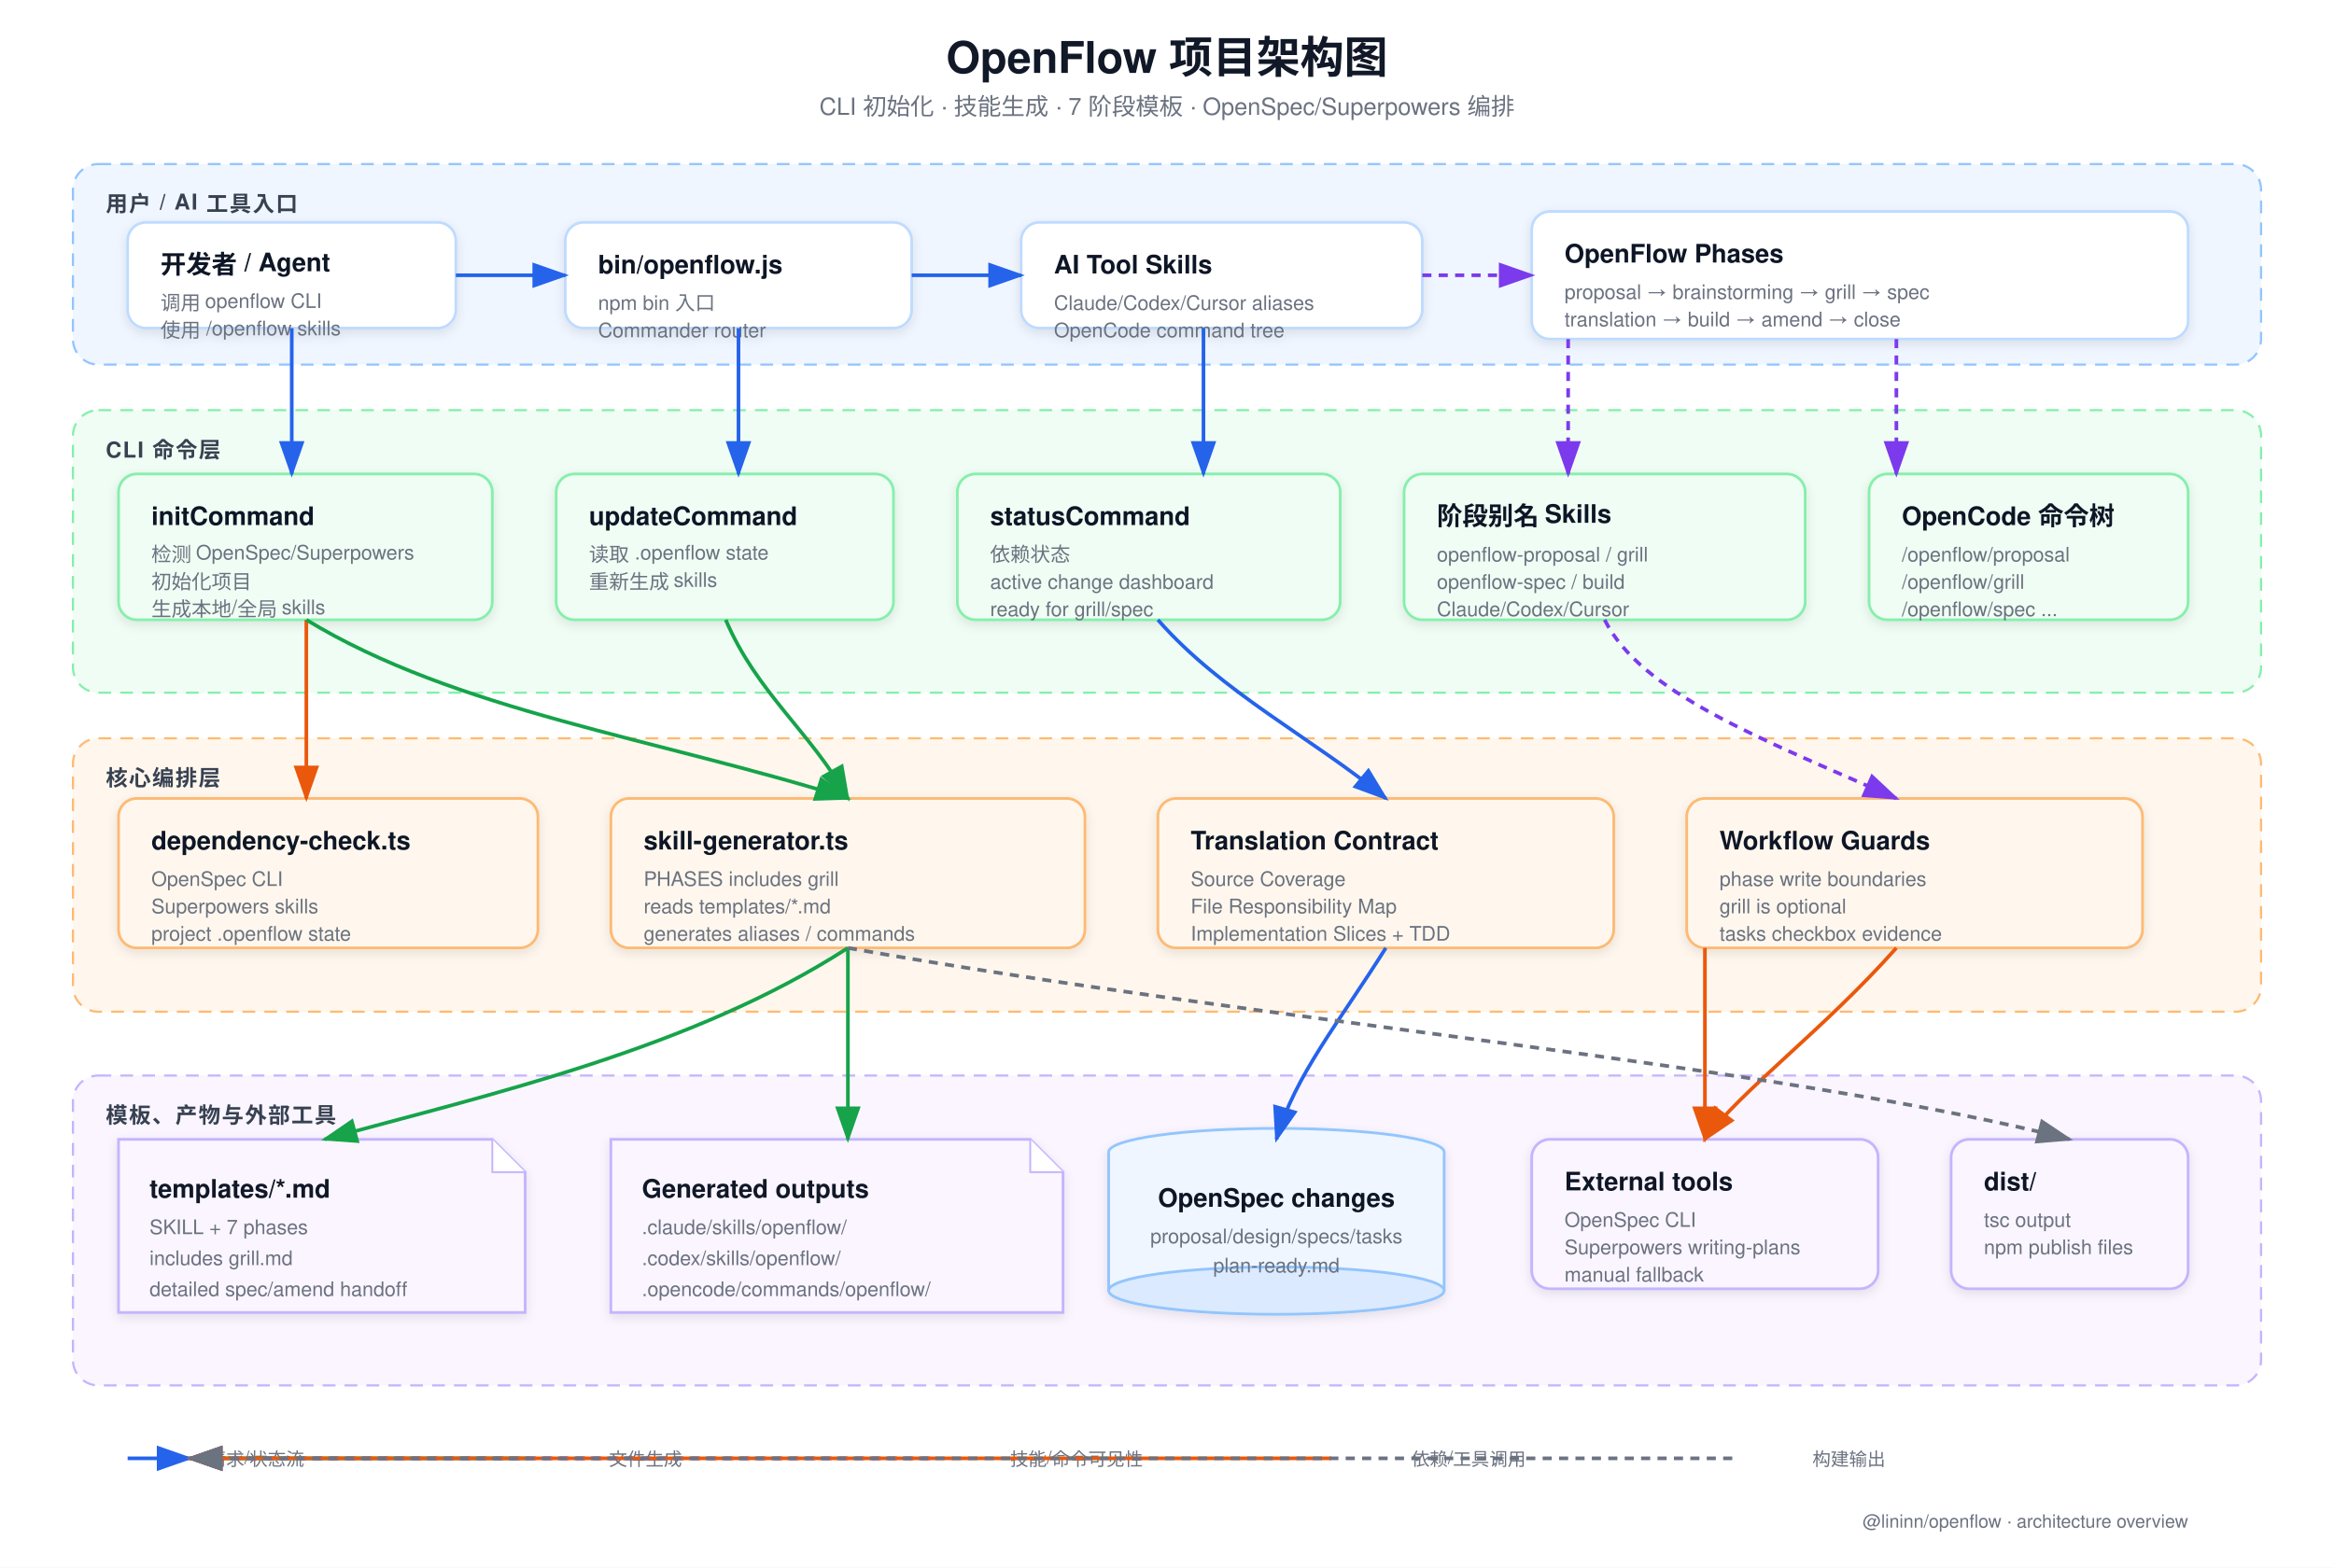
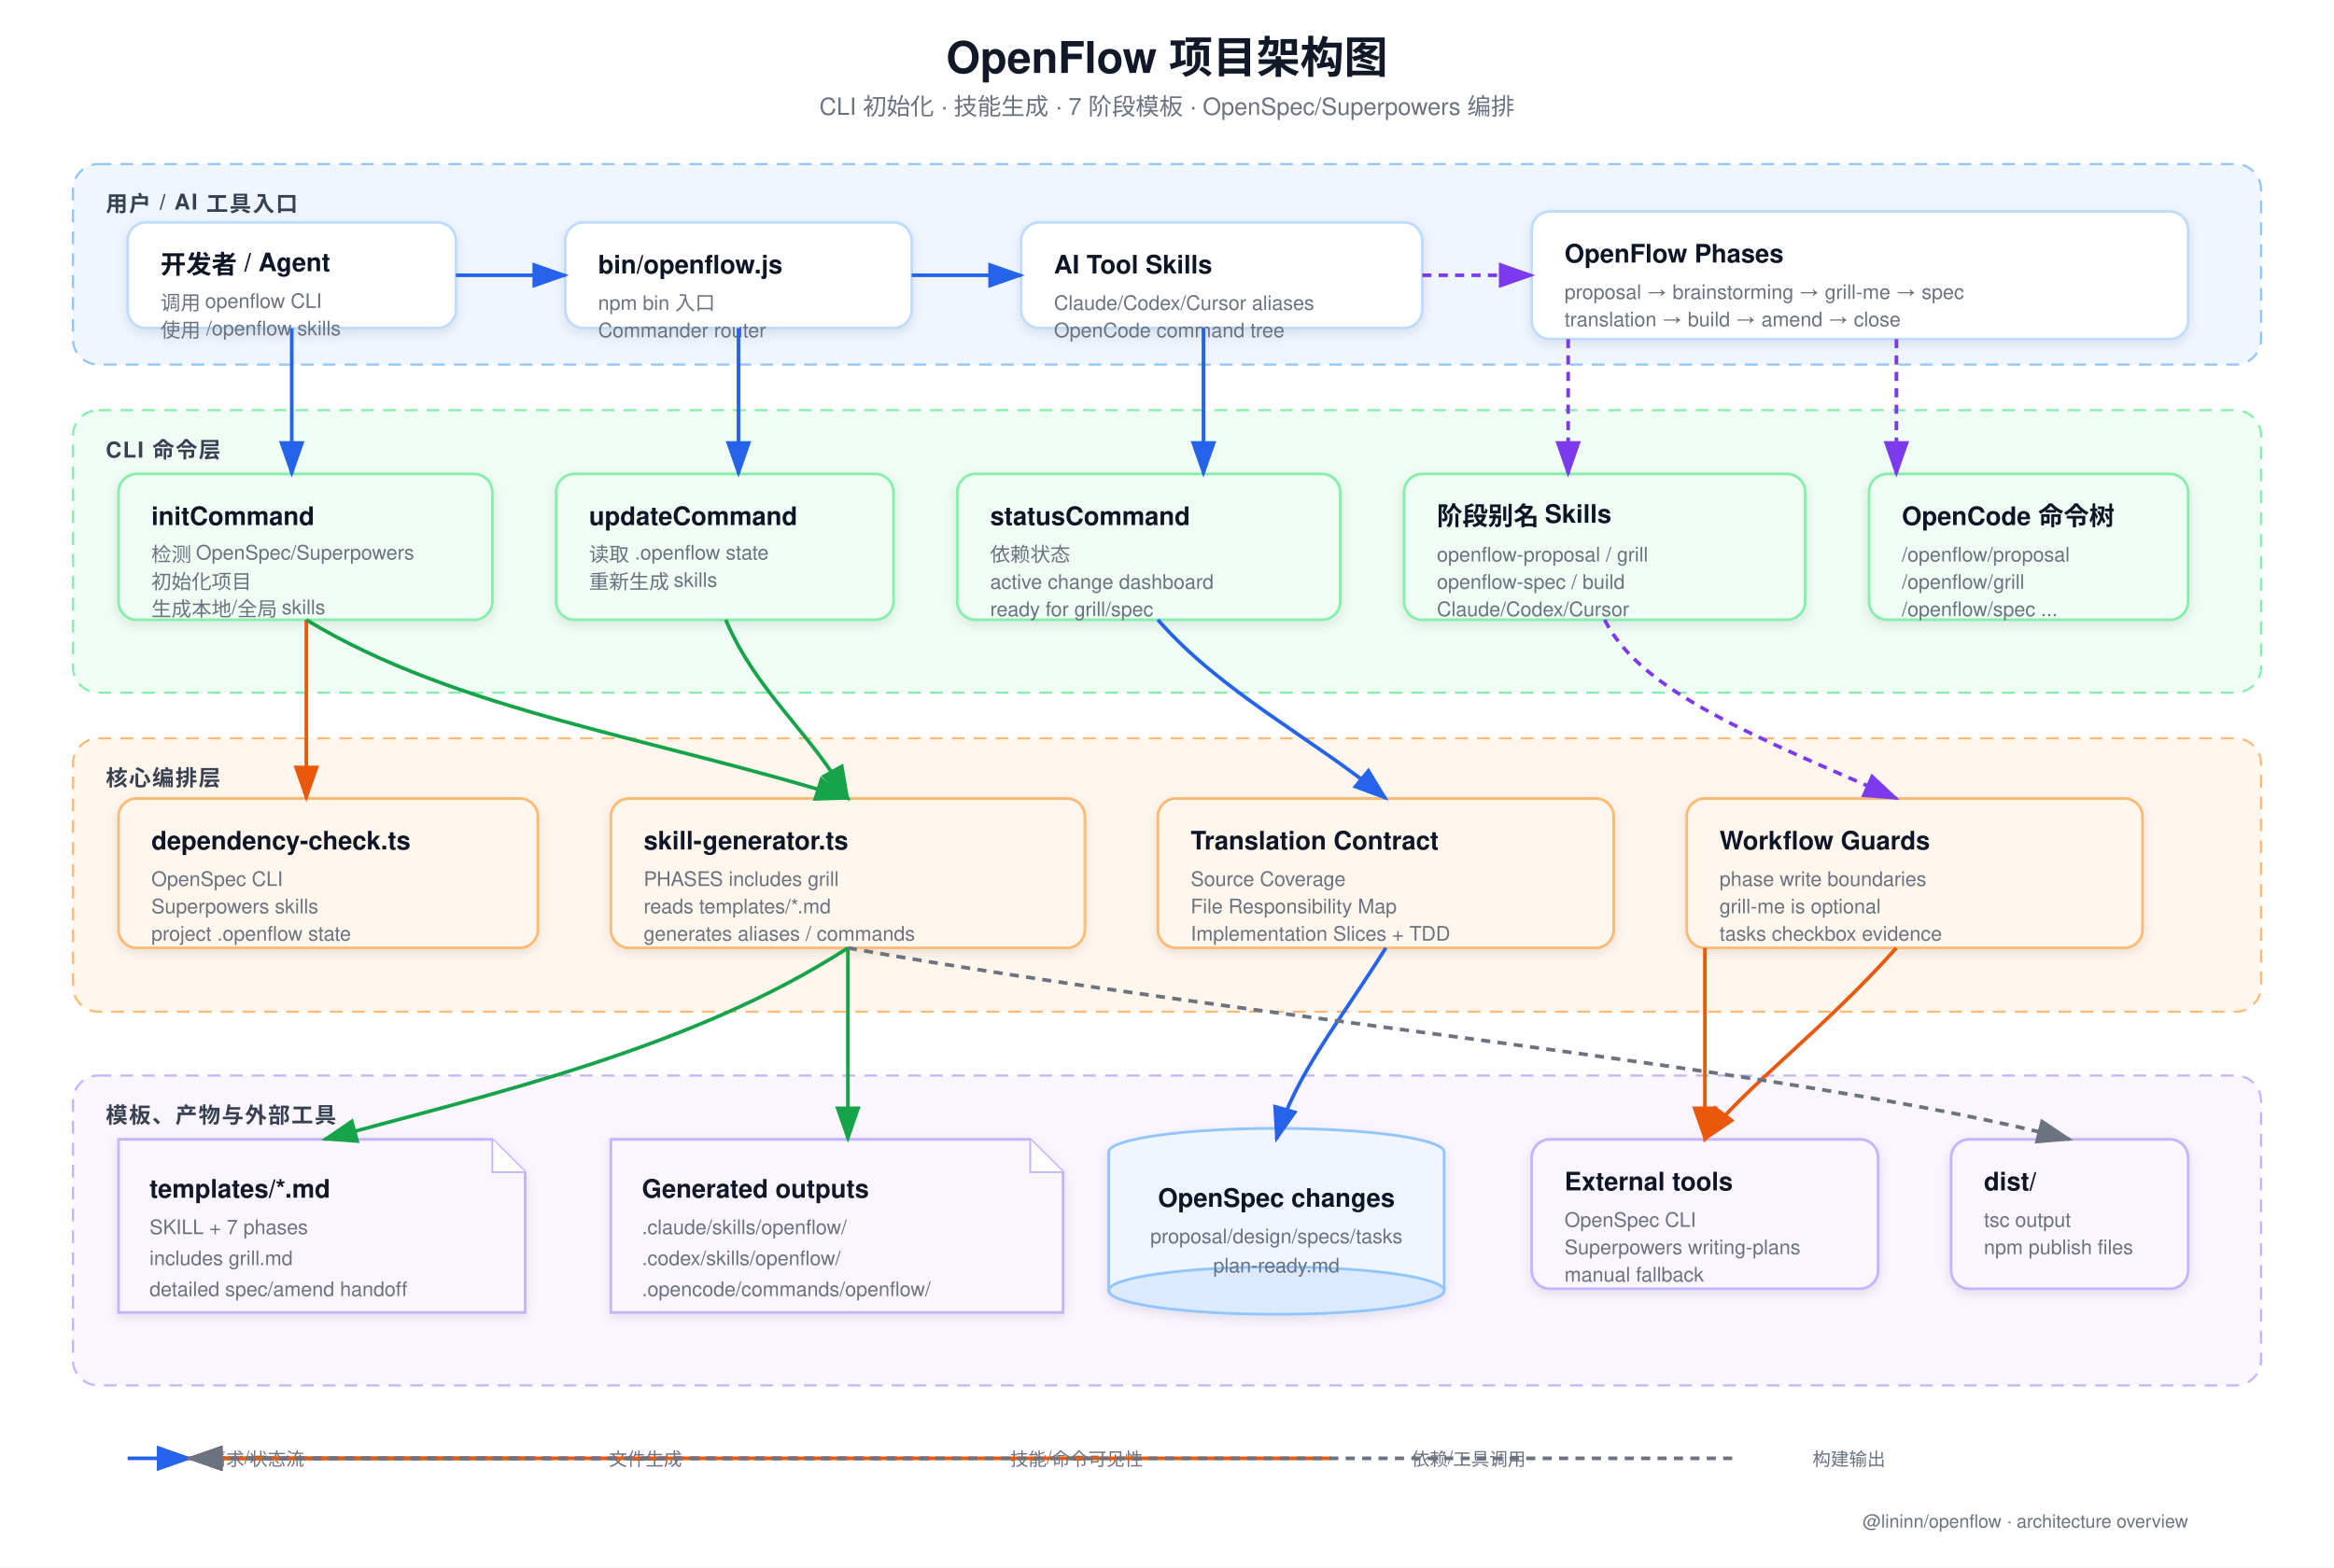
<svg xmlns="http://www.w3.org/2000/svg" viewBox="0 0 1280 860" width="1280" height="860">
  <style>
    text { font-family: 'Helvetica Neue', Helvetica, Arial, 'PingFang SC', 'Microsoft YaHei', 'Microsoft JhengHei', 'SimHei', sans-serif; }
    .title { fill:#111827; font-size:24px; font-weight:700; }
    .subtitle { fill:#6b7280; font-size:13px; }
    .layer { fill:#374151; font-size:12px; font-weight:700; letter-spacing:0.06em; }
    .node-title { fill:#111827; font-size:14px; font-weight:700; }
    .node-sub { fill:#6b7280; font-size:11px; }
    .small { fill:#6b7280; font-size:10px; }
  </style>
  <defs>
    <marker id="arrow-blue" markerWidth="10" markerHeight="7" refX="9" refY="3.5" orient="auto">
      <polygon points="0 0,10 3.5,0 7" fill="#2563eb" />
    </marker>
    <marker id="arrow-green" markerWidth="10" markerHeight="7" refX="9" refY="3.5" orient="auto">
      <polygon points="0 0,10 3.5,0 7" fill="#16a34a" />
    </marker>
    <marker id="arrow-purple" markerWidth="10" markerHeight="7" refX="9" refY="3.5" orient="auto">
      <polygon points="0 0,10 3.5,0 7" fill="#7c3aed" />
    </marker>
    <marker id="arrow-orange" markerWidth="10" markerHeight="7" refX="9" refY="3.5" orient="auto">
      <polygon points="0 0,10 3.5,0 7" fill="#ea580c" />
    </marker>
    <marker id="arrow-gray" markerWidth="10" markerHeight="7" refX="9" refY="3.5" orient="auto">
      <polygon points="0 0,10 3.5,0 7" fill="#6b7280" />
    </marker>
    <filter id="shadow" x="-16%" y="-16%" width="132%" height="132%">
      <feDropShadow dx="0" dy="2" stdDeviation="3" flood-color="#000000" flood-opacity="0.10" />
    </filter>
  </defs>
  <rect width="1280" height="860" fill="#ffffff" />
  <text x="640" y="40" text-anchor="middle" class="title">OpenFlow 项目架构图</text>
  <text x="640" y="63" text-anchor="middle" class="subtitle">CLI 初始化 · 技能生成 · 7 阶段模板 · OpenSpec/Superpowers 编排</text>
  <rect x="40" y="90" width="1200" height="110" rx="14" fill="#eff6ff" stroke="#93c5fd" stroke-width="1.2" stroke-dasharray="7,5" />
  <text x="58" y="116" class="layer">用户 / AI 工具入口</text>
  <rect x="40" y="225" width="1200" height="155" rx="14" fill="#f0fdf4" stroke="#86efac" stroke-width="1.2" stroke-dasharray="7,5" />
  <text x="58" y="251" class="layer">CLI 命令层</text>
  <rect x="40" y="405" width="1200" height="150" rx="14" fill="#fff7ed" stroke="#fdba74" stroke-width="1.2" stroke-dasharray="7,5" />
  <text x="58" y="431" class="layer">核心编排层</text>
  <rect x="40" y="590" width="1200" height="170" rx="14" fill="#faf5ff" stroke="#c4b5fd" stroke-width="1.2" stroke-dasharray="7,5" />
  <text x="58" y="616" class="layer">模板、产物与外部工具</text>
  <g filter="url(#shadow)">
    <rect x="70" y="122" width="180" height="58" rx="10" fill="#ffffff" stroke="#bfdbfe" stroke-width="1.5" />
    <text x="88" y="150" class="node-title">开发者 / Agent</text>
    <text x="88" y="170" class="node-sub">调用 openflow CLI</text>
    <text x="88" y="185" class="node-sub">使用 /openflow skills</text>
  </g>
  <g filter="url(#shadow)">
    <rect x="310" y="122" width="190" height="58" rx="10" fill="#ffffff" stroke="#bfdbfe" stroke-width="1.5" />
    <text x="328" y="150" class="node-title">bin/openflow.js</text>
    <text x="328" y="170" class="node-sub">npm bin 入口</text>
    <text x="328" y="185" class="node-sub">Commander router</text>
  </g>
  <g filter="url(#shadow)">
    <rect x="560" y="122" width="220" height="58" rx="10" fill="#ffffff" stroke="#bfdbfe" stroke-width="1.5" />
    <text x="578" y="150" class="node-title">AI Tool Skills</text>
    <text x="578" y="170" class="node-sub">Claude/Codex/Cursor aliases</text>
    <text x="578" y="185" class="node-sub">OpenCode command tree</text>
  </g>
  <g filter="url(#shadow)">
    <rect x="840" y="116" width="360" height="70" rx="10" fill="#ffffff" stroke="#bfdbfe" stroke-width="1.5" />
    <text x="858" y="144" class="node-title">OpenFlow Phases</text>
-     <text x="858" y="164" class="node-sub">proposal → brainstorming → grill → spec</text>
+     <text x="858" y="164" class="node-sub">proposal → brainstorming → grill-me → spec</text>
    <text x="858" y="179" class="node-sub">translation → build → amend → close</text>
  </g>
  <g filter="url(#shadow)">
    <rect x="65" y="260" width="205" height="80" rx="10" fill="#f0fdf4" stroke="#86efac" stroke-width="1.5" />
    <text x="83" y="288" class="node-title">initCommand</text>
    <text x="83" y="308" class="node-sub">检测 OpenSpec/Superpowers</text>
    <text x="83" y="323" class="node-sub">初始化项目</text>
    <text x="83" y="338" class="node-sub">生成本地/全局 skills</text>
  </g>
  <g filter="url(#shadow)">
    <rect x="305" y="260" width="185" height="80" rx="10" fill="#f0fdf4" stroke="#86efac" stroke-width="1.5" />
    <text x="323" y="288" class="node-title">updateCommand</text>
    <text x="323" y="308" class="node-sub">读取 .openflow state</text>
    <text x="323" y="323" class="node-sub">重新生成 skills</text>
  </g>
  <g filter="url(#shadow)">
    <rect x="525" y="260" width="210" height="80" rx="10" fill="#f0fdf4" stroke="#86efac" stroke-width="1.5" />
    <text x="543" y="288" class="node-title">statusCommand</text>
    <text x="543" y="308" class="node-sub">依赖状态</text>
    <text x="543" y="323" class="node-sub">active change dashboard</text>
    <text x="543" y="338" class="node-sub">ready for grill/spec</text>
  </g>
  <g filter="url(#shadow)">
    <rect x="770" y="260" width="220" height="80" rx="10" fill="#f0fdf4" stroke="#86efac" stroke-width="1.5" />
    <text x="788" y="288" class="node-title">阶段别名 Skills</text>
    <text x="788" y="308" class="node-sub">openflow-proposal / grill</text>
    <text x="788" y="323" class="node-sub">openflow-spec / build</text>
    <text x="788" y="338" class="node-sub">Claude/Codex/Cursor</text>
  </g>
  <g filter="url(#shadow)">
    <rect x="1025" y="260" width="175" height="80" rx="10" fill="#f0fdf4" stroke="#86efac" stroke-width="1.5" />
    <text x="1043" y="288" class="node-title">OpenCode 命令树</text>
    <text x="1043" y="308" class="node-sub">/openflow/proposal</text>
    <text x="1043" y="323" class="node-sub">/openflow/grill</text>
    <text x="1043" y="338" class="node-sub">/openflow/spec ...</text>
  </g>
  <g filter="url(#shadow)">
    <rect x="65" y="438" width="230" height="82" rx="10" fill="#fff7ed" stroke="#fdba74" stroke-width="1.5" />
    <text x="83" y="466" class="node-title">dependency-check.ts</text>
    <text x="83" y="486" class="node-sub">OpenSpec CLI</text>
    <text x="83" y="501" class="node-sub">Superpowers skills</text>
    <text x="83" y="516" class="node-sub">project .openflow state</text>
  </g>
  <g filter="url(#shadow)">
    <rect x="335" y="438" width="260" height="82" rx="10" fill="#fff7ed" stroke="#fdba74" stroke-width="1.5" />
    <text x="353" y="466" class="node-title">skill-generator.ts</text>
    <text x="353" y="486" class="node-sub">PHASES includes grill</text>
    <text x="353" y="501" class="node-sub">reads templates/*.md</text>
    <text x="353" y="516" class="node-sub">generates aliases / commands</text>
  </g>
  <g filter="url(#shadow)">
    <rect x="635" y="438" width="250" height="82" rx="10" fill="#fff7ed" stroke="#fdba74" stroke-width="1.5" />
    <text x="653" y="466" class="node-title">Translation Contract</text>
    <text x="653" y="486" class="node-sub">Source Coverage</text>
    <text x="653" y="501" class="node-sub">File Responsibility Map</text>
    <text x="653" y="516" class="node-sub">Implementation Slices + TDD</text>
  </g>
  <g filter="url(#shadow)">
    <rect x="925" y="438" width="250" height="82" rx="10" fill="#fff7ed" stroke="#fdba74" stroke-width="1.5" />
    <text x="943" y="466" class="node-title">Workflow Guards</text>
    <text x="943" y="486" class="node-sub">phase write boundaries</text>
-     <text x="943" y="501" class="node-sub">grill is optional</text>
+     <text x="943" y="501" class="node-sub">grill-me is optional</text>
    <text x="943" y="516" class="node-sub">tasks checkbox evidence</text>
  </g>
  <path d="M 65,625 L 270,625 L 288,643 L 288,720 L 65,720 Z" fill="#faf5ff" stroke="#c4b5fd" stroke-width="1.5" filter="url(#shadow)" />
  <path d="M 270,625 L 270,643 L 288,643" fill="#ffffff" stroke="#c4b5fd" stroke-width="1" />
  <text x="82" y="657" class="node-title">templates/*.md</text>
  <text x="82" y="677" class="node-sub">SKILL + 7 phases</text>
  <text x="82" y="694" class="node-sub">includes grill.md</text>
  <text x="82" y="711" class="node-sub">detailed spec/amend handoff</text>
  <path d="M 335,625 L 565,625 L 583,643 L 583,720 L 335,720 Z" fill="#faf5ff" stroke="#c4b5fd" stroke-width="1.5" filter="url(#shadow)" />
  <path d="M 565,625 L 565,643 L 583,643" fill="#ffffff" stroke="#c4b5fd" stroke-width="1" />
  <text x="352" y="657" class="node-title">Generated outputs</text>
  <text x="352" y="677" class="node-sub">.claude/skills/openflow/</text>
  <text x="352" y="694" class="node-sub">.codex/skills/openflow/</text>
  <text x="352" y="711" class="node-sub">.opencode/commands/openflow/</text>
  <g filter="url(#shadow)">
    <ellipse cx="700" cy="632" rx="92" ry="13" fill="#eff6ff" stroke="#93c5fd" stroke-width="1.5" />
    <rect x="608" y="632" width="184" height="76" fill="#eff6ff" stroke="none" />
    <line x1="608" y1="632" x2="608" y2="708" stroke="#93c5fd" stroke-width="1.5" />
    <line x1="792" y1="632" x2="792" y2="708" stroke="#93c5fd" stroke-width="1.5" />
    <ellipse cx="700" cy="708" rx="92" ry="13" fill="#dbeafe" stroke="#93c5fd" stroke-width="1.5" />
    <text x="700" y="662" text-anchor="middle" class="node-title">OpenSpec changes</text>
    <text x="700" y="682" text-anchor="middle" class="node-sub">proposal/design/specs/tasks</text>
    <text x="700" y="698" text-anchor="middle" class="node-sub">plan-ready.md</text>
  </g>
  <g filter="url(#shadow)">
    <rect x="840" y="625" width="190" height="82" rx="10" fill="#faf5ff" stroke="#c4b5fd" stroke-width="1.5" />
    <text x="858" y="653" class="node-title">External tools</text>
    <text x="858" y="673" class="node-sub">OpenSpec CLI</text>
    <text x="858" y="688" class="node-sub">Superpowers writing-plans</text>
    <text x="858" y="703" class="node-sub">manual fallback</text>
  </g>
  <g filter="url(#shadow)">
    <rect x="1070" y="625" width="130" height="82" rx="10" fill="#faf5ff" stroke="#c4b5fd" stroke-width="1.5" />
    <text x="1088" y="653" class="node-title">dist/</text>
    <text x="1088" y="673" class="node-sub">tsc output</text>
    <text x="1088" y="688" class="node-sub">npm publish files</text>
  </g>
  <path d="M 250,151 H 310" fill="none" stroke="#2563eb" stroke-width="2" marker-end="url(#arrow-blue)" />
  <path d="M 500,151 H 560" fill="none" stroke="#2563eb" stroke-width="2" marker-end="url(#arrow-blue)" />
  <path d="M 780,151 H 840" fill="none" stroke="#7c3aed" stroke-width="2" stroke-dasharray="5,4" marker-end="url(#arrow-purple)" />
  <path d="M 160,180 V 260" fill="none" stroke="#2563eb" stroke-width="2" marker-end="url(#arrow-blue)" />
  <path d="M 405,180 V 260" fill="none" stroke="#2563eb" stroke-width="2" marker-end="url(#arrow-blue)" />
  <path d="M 660,180 V 260" fill="none" stroke="#2563eb" stroke-width="2" marker-end="url(#arrow-blue)" />
  <path d="M 860,186 V 260" fill="none" stroke="#7c3aed" stroke-width="2" stroke-dasharray="5,4" marker-end="url(#arrow-purple)" />
  <path d="M 1040,186 V 260" fill="none" stroke="#7c3aed" stroke-width="2" stroke-dasharray="5,4" marker-end="url(#arrow-purple)" />
  <path d="M 168,340 V 438" fill="none" stroke="#ea580c" stroke-width="2" marker-end="url(#arrow-orange)" />
  <path d="M 168,340 C 250,390 360,405 465,438" fill="none" stroke="#16a34a" stroke-width="2" marker-end="url(#arrow-green)" />
  <path d="M 398,340 C 415,380 445,402 465,438" fill="none" stroke="#16a34a" stroke-width="2" marker-end="url(#arrow-green)" />
  <path d="M 635,340 C 670,380 720,405 760,438" fill="none" stroke="#2563eb" stroke-width="2" marker-end="url(#arrow-blue)" />
  <path d="M 880,340 C 900,380 965,405 1040,438" fill="none" stroke="#7c3aed" stroke-width="2" stroke-dasharray="5,4" marker-end="url(#arrow-purple)" />
  <path d="M 465,520 C 380,575 270,600 178,625" fill="none" stroke="#16a34a" stroke-width="2" marker-end="url(#arrow-green)" />
  <path d="M 465,520 V 625" fill="none" stroke="#16a34a" stroke-width="2" marker-end="url(#arrow-green)" />
  <path d="M 760,520 C 735,560 710,590 700,625" fill="none" stroke="#2563eb" stroke-width="2" marker-end="url(#arrow-blue)" />
  <path d="M 1040,520 C 1000,565 955,598 935,625" fill="none" stroke="#ea580c" stroke-width="2" marker-end="url(#arrow-orange)" />
  <path d="M 465,520 C 690,560 980,585 1135,625" fill="none" stroke="#6b7280" stroke-width="2" stroke-dasharray="5,4" marker-end="url(#arrow-gray)" />
  <path d="M 935,520 V 625" fill="none" stroke="#ea580c" stroke-width="2" marker-end="url(#arrow-orange)" />
  <g transform="translate(70,800)">
    <line x1="0" y1="0" x2="34" y2="0" stroke="#2563eb" stroke-width="2" marker-end="url(#arrow-blue)" />
    <text x="44" y="4" class="small">请求/状态流</text>
    <line x1="220" y1="0" x2="34" y2="0" stroke="#16a34a" stroke-width="2" marker-end="url(#arrow-green)" />
    <text x="264" y="4" class="small">文件生成</text>
    <line x1="440" y1="0" x2="34" y2="0" stroke="#7c3aed" stroke-width="2" stroke-dasharray="5,4" marker-end="url(#arrow-purple)" />
    <text x="484" y="4" class="small">技能/命令可见性</text>
    <line x1="660" y1="0" x2="34" y2="0" stroke="#ea580c" stroke-width="2" marker-end="url(#arrow-orange)" />
    <text x="704" y="4" class="small">依赖/工具调用</text>
    <line x1="880" y1="0" x2="34" y2="0" stroke="#6b7280" stroke-width="2" stroke-dasharray="5,4" marker-end="url(#arrow-gray)" />
    <text x="924" y="4" class="small">构建输出</text>
  </g>
  <text x="1200" y="838" text-anchor="end" class="small">@lininn/openflow · architecture overview</text>
</svg>
